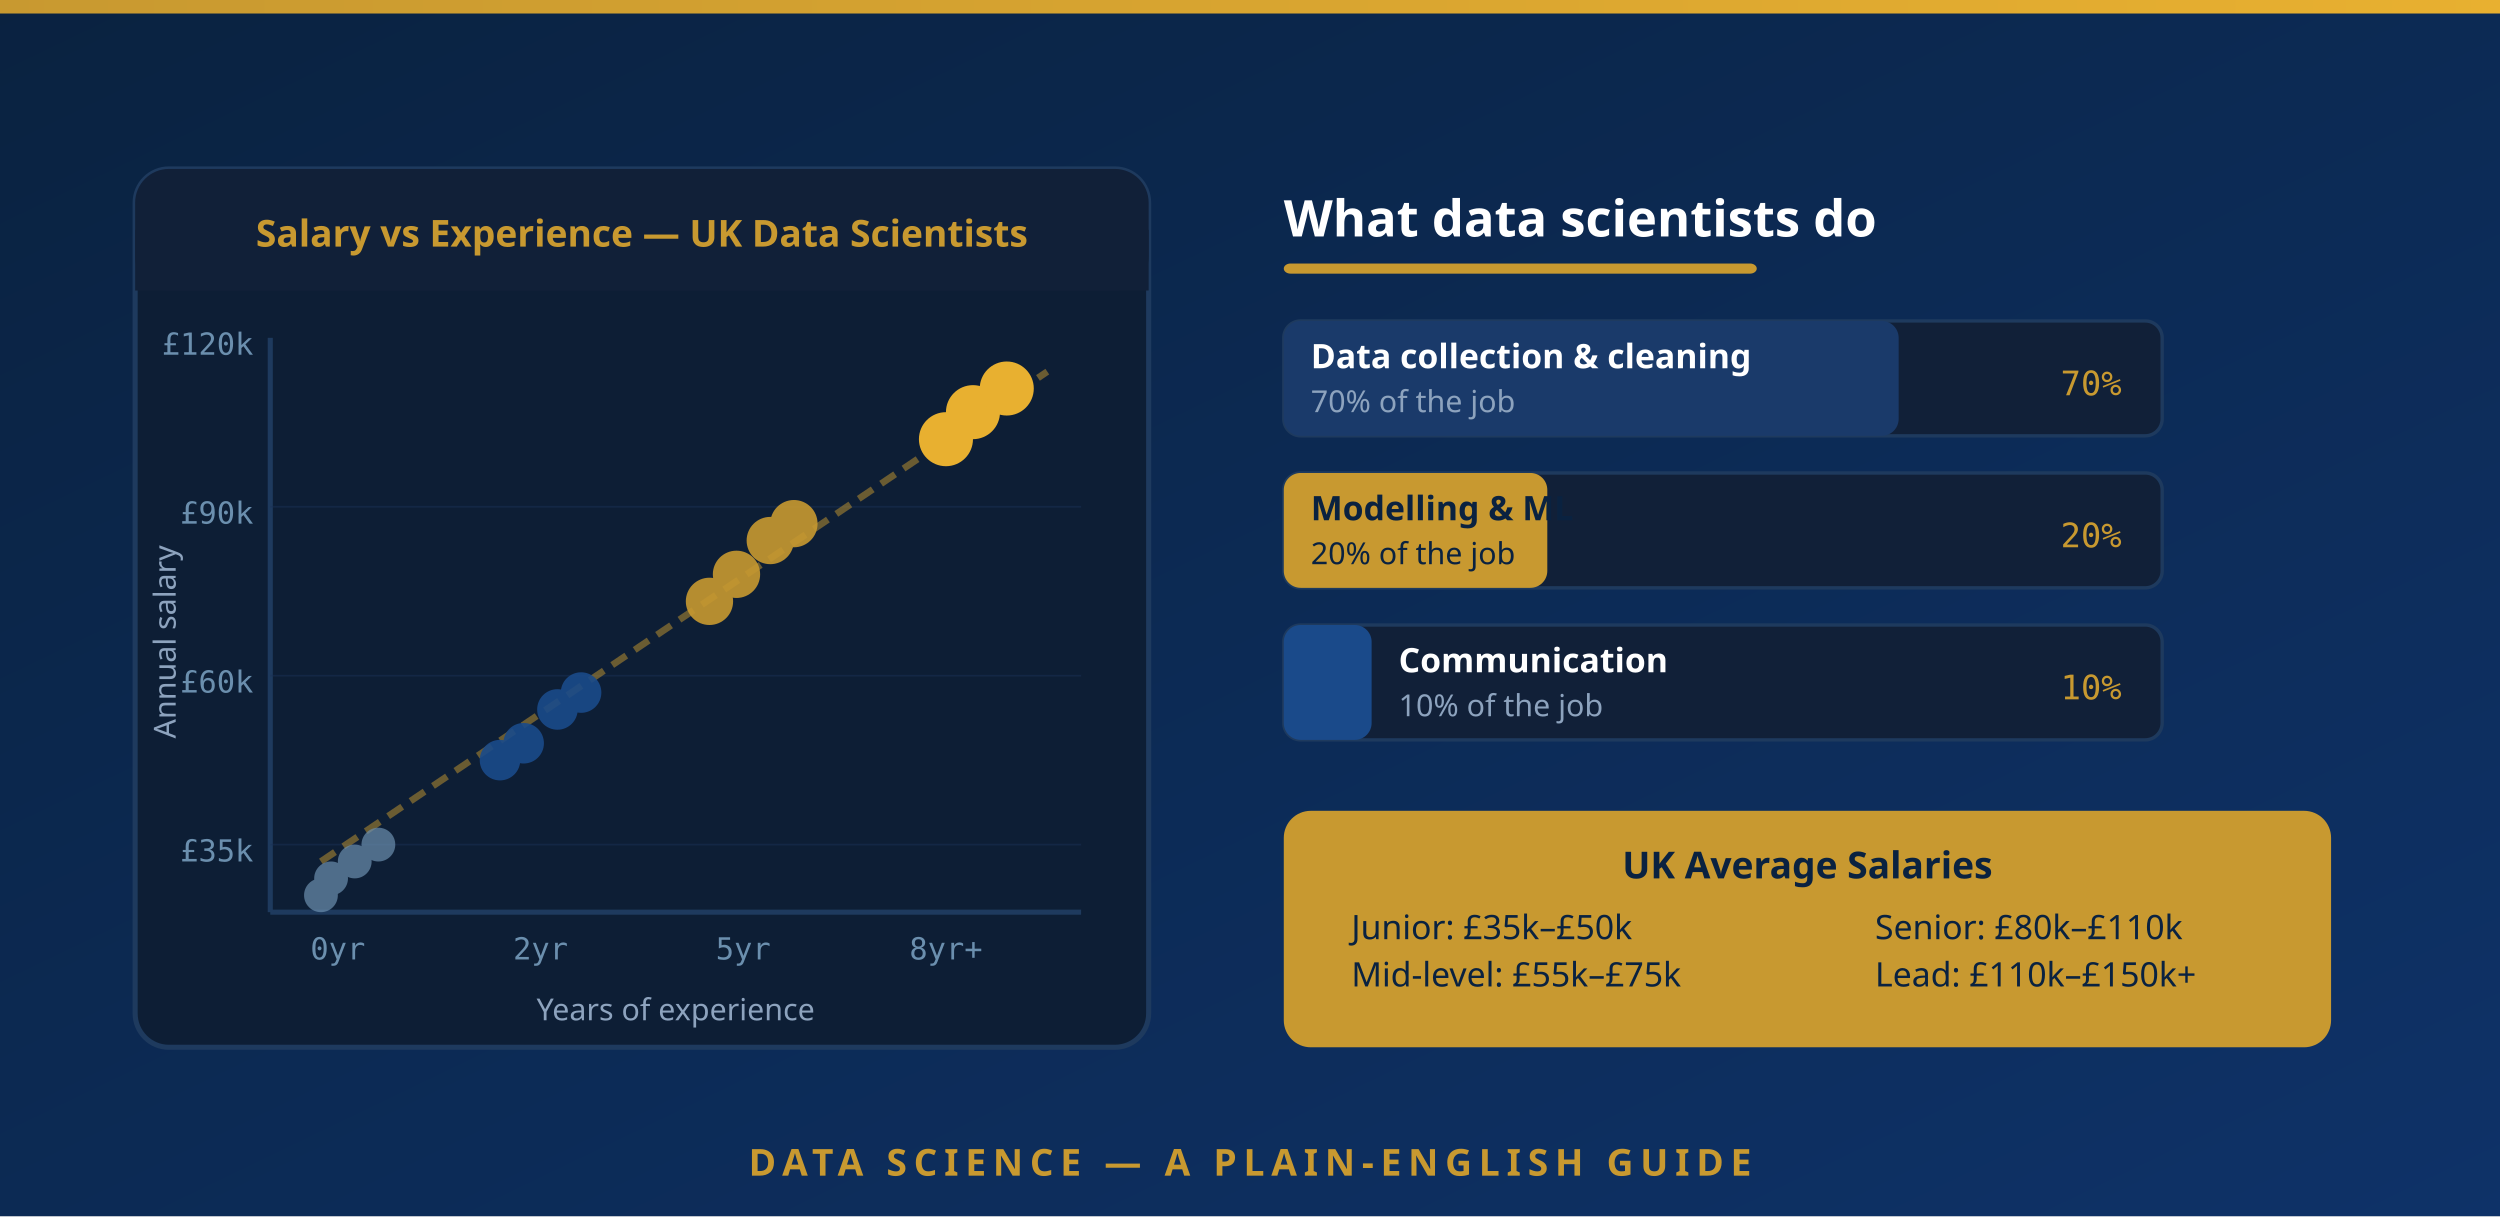
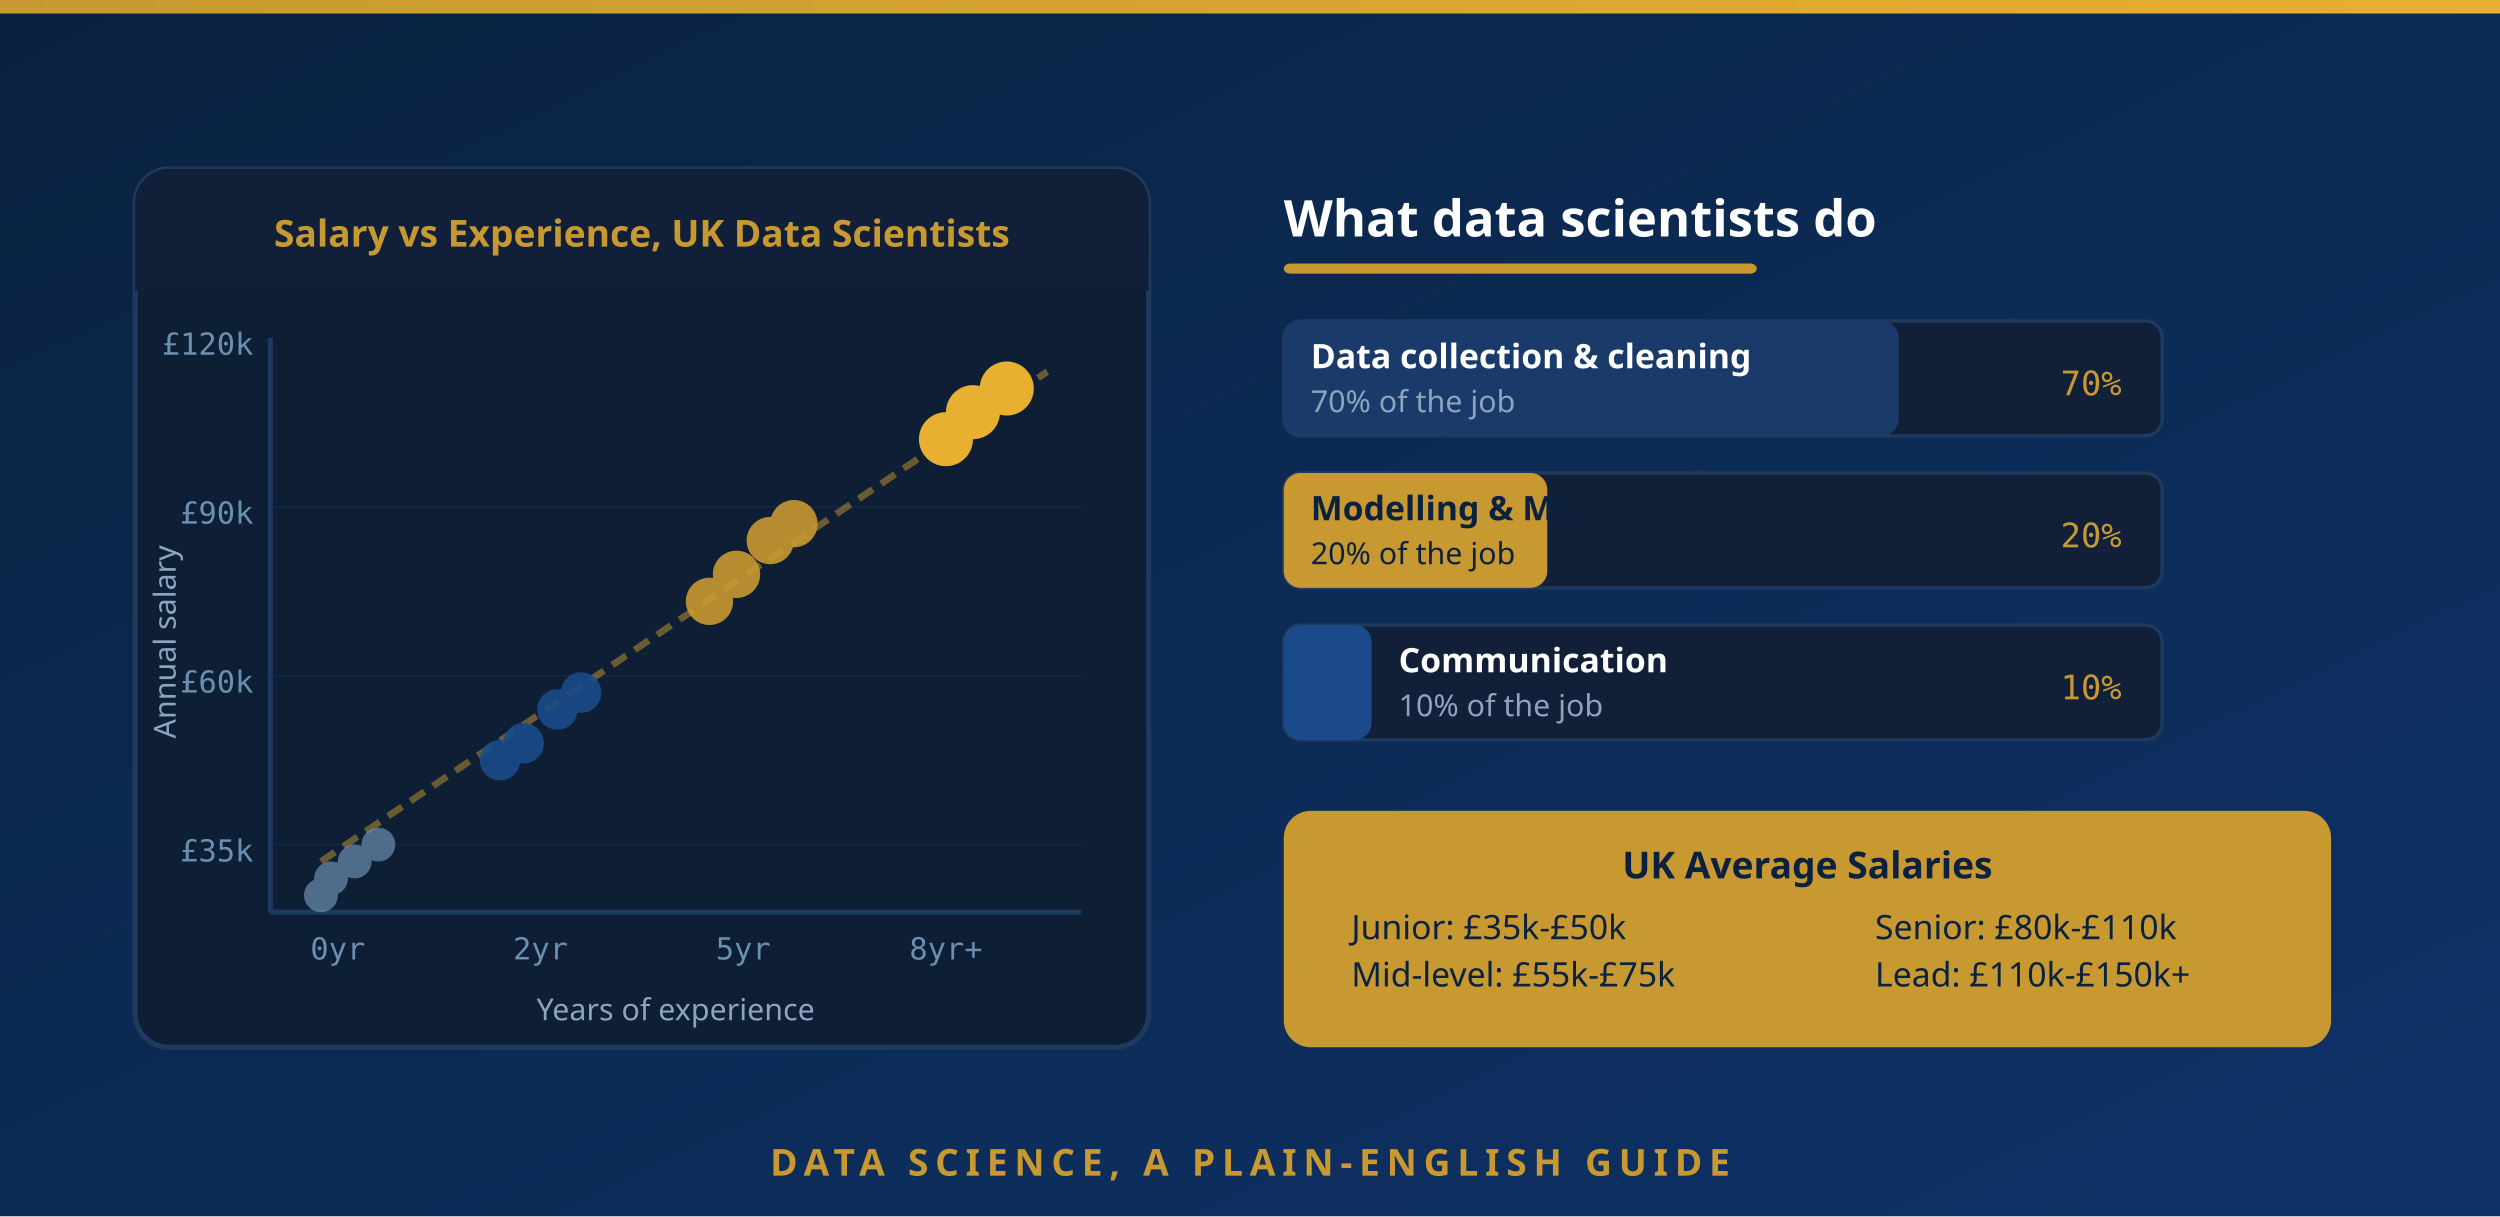
<svg xmlns="http://www.w3.org/2000/svg" viewBox="0 0 740 360" width="740" height="360">
  <defs>
    <linearGradient id="bg" x1="0%" y1="0%" x2="100%" y2="100%">
      <stop offset="0%" style="stop-color:#0A2240" />
      <stop offset="100%" style="stop-color:#0E3268" />
    </linearGradient>
    <linearGradient id="gold" x1="0%" y1="0%" x2="100%" y2="0%">
      <stop offset="0%" style="stop-color:#C89930" />
      <stop offset="100%" style="stop-color:#E8B030" />
    </linearGradient>
  </defs>
  <rect width="740" height="360" fill="url(#bg)" />
  <rect x="0" y="0" width="740" height="4" fill="url(#gold)" />
  <g transform="translate(40, 50)">
    <rect x="0" y="0" width="300" height="260" rx="10" fill="#0D1E35" stroke="#1E3A5E" stroke-width="1.5" />
    <rect x="0" y="0" width="300" height="36" rx="10" fill="#112038" />
    <rect x="0" y="18" width="300" height="18" fill="#112038" />
-     <text x="150" y="23" text-anchor="middle" font-family="system-ui,sans-serif" font-size="11" font-weight="600" fill="#C89930">Salary vs Experience — UK Data Scientists</text>
+     <text x="150" y="23" text-anchor="middle" font-family="system-ui,sans-serif" font-size="11" font-weight="600" fill="#C89930">Salary vs Experience, UK Data Scientists</text>
    <line x1="40" y1="220" x2="280" y2="220" stroke="#1E3A5E" stroke-width="1.5" />
    <line x1="40" y1="50" x2="40" y2="220" stroke="#1E3A5E" stroke-width="1.5" />
    <text x="35" y="55" text-anchor="end" font-family="monospace" font-size="9" fill="#6B8FAE">£120k</text>
    <text x="35" y="105" text-anchor="end" font-family="monospace" font-size="9" fill="#6B8FAE">£90k</text>
    <text x="35" y="155" text-anchor="end" font-family="monospace" font-size="9" fill="#6B8FAE">£60k</text>
    <text x="35" y="205" text-anchor="end" font-family="monospace" font-size="9" fill="#6B8FAE">£35k</text>
    <text x="60" y="234" text-anchor="middle" font-family="monospace" font-size="9" fill="#6B8FAE">0yr</text>
    <text x="120" y="234" text-anchor="middle" font-family="monospace" font-size="9" fill="#6B8FAE">2yr</text>
    <text x="180" y="234" text-anchor="middle" font-family="monospace" font-size="9" fill="#6B8FAE">5yr</text>
    <text x="240" y="234" text-anchor="middle" font-family="monospace" font-size="9" fill="#6B8FAE">8yr+</text>
    <g stroke="#1A3055" stroke-width="0.5" opacity="0.5">
      <line x1="40" y1="100" x2="280" y2="100" />
      <line x1="40" y1="150" x2="280" y2="150" />
      <line x1="40" y1="200" x2="280" y2="200" />
    </g>
    <line x1="55" y1="205" x2="270" y2="60" stroke="#C89930" stroke-width="2" stroke-dasharray="5,3" opacity="0.5" />
    <g fill="#6B8FAE" opacity="0.7">
      <circle cx="58" cy="210" r="5" />
      <circle cx="65" cy="205" r="5" />
      <circle cx="72" cy="200" r="5" />
      <circle cx="55" cy="215" r="5" />
    </g>
    <g fill="#1A4A8A" opacity="0.9">
      <circle cx="115" cy="170" r="6" />
      <circle cx="125" cy="160" r="6" />
      <circle cx="108" cy="175" r="6" />
      <circle cx="132" cy="155" r="6" />
    </g>
    <g fill="#C89930" opacity="0.9">
      <circle cx="178" cy="120" r="7" />
      <circle cx="188" cy="110" r="7" />
      <circle cx="170" cy="128" r="7" />
      <circle cx="195" cy="105" r="7" />
    </g>
    <g fill="#E8B030">
      <circle cx="248" cy="72" r="8" />
      <circle cx="258" cy="65" r="8" />
      <circle cx="240" cy="80" r="8" />
    </g>
    <text x="160" y="252" text-anchor="middle" font-family="system-ui,sans-serif" font-size="9" fill="#8DA3BE">Years of experience</text>
    <text x="12" y="140" text-anchor="middle" font-family="system-ui,sans-serif" font-size="9" fill="#8DA3BE" transform="rotate(-90,12,140)">Annual salary</text>
  </g>
  <g transform="translate(380, 50)">
    <text x="0" y="20" font-family="system-ui,sans-serif" font-size="15" font-weight="800" fill="#FFFFFF">What data scientists do</text>
    <rect x="0" y="28" width="140" height="3" rx="2" fill="#C89930" />
    <g transform="translate(0, 45)">
      <rect x="0" y="0" width="260" height="34" rx="5" fill="#112038" stroke="#1E3A5E" stroke-width="1" />
      <rect x="0" y="0" width="182" height="34" rx="5" fill="#1A3A6A" />
      <text x="8" y="14" font-family="system-ui,sans-serif" font-size="10" font-weight="600" fill="#FFFFFF">Data collection &amp; cleaning</text>
      <text x="8" y="27" font-family="system-ui,sans-serif" font-size="9" fill="#8DA3BE">70% of the job</text>
      <text x="248" y="22" text-anchor="end" font-family="monospace" font-size="10" fill="#C89930">70%</text>
    </g>
    <g transform="translate(0, 90)">
      <rect x="0" y="0" width="260" height="34" rx="5" fill="#112038" stroke="#1E3A5E" stroke-width="1" />
      <rect x="0" y="0" width="78" height="34" rx="5" fill="#C89930" />
      <text x="8" y="14" font-family="system-ui,sans-serif" font-size="10" font-weight="600" fill="#0A2240">Modelling &amp; ML</text>
      <text x="8" y="27" font-family="system-ui,sans-serif" font-size="9" fill="#0A2240">20% of the job</text>
      <text x="248" y="22" text-anchor="end" font-family="monospace" font-size="10" fill="#C89930">20%</text>
    </g>
    <g transform="translate(0, 135)">
      <rect x="0" y="0" width="260" height="34" rx="5" fill="#112038" stroke="#1E3A5E" stroke-width="1" />
      <rect x="0" y="0" width="26" height="34" rx="5" fill="#1A4A8A" />
      <text x="34" y="14" font-family="system-ui,sans-serif" font-size="10" font-weight="600" fill="#FFFFFF">Communication</text>
      <text x="34" y="27" font-family="system-ui,sans-serif" font-size="9" fill="#8DA3BE">10% of the job</text>
      <text x="248" y="22" text-anchor="end" font-family="monospace" font-size="10" fill="#C89930">10%</text>
    </g>
    <g transform="translate(0, 190)">
      <rect x="0" y="0" width="310" height="70" rx="8" fill="#C89930" />
      <text x="155" y="20" text-anchor="middle" font-family="system-ui,sans-serif" font-size="11" font-weight="800" fill="#0A2240">UK Average Salaries</text>
-       <text x="20" y="38" font-family="system-ui,sans-serif" font-size="10" fill="#0A2240">Junior:   £35k–£50k</text>
-       <text x="20" y="52" font-family="system-ui,sans-serif" font-size="10" fill="#0A2240">Mid-level: £55k–£75k</text>
-       <text x="175" y="38" font-family="system-ui,sans-serif" font-size="10" fill="#0A2240">Senior: £80k–£110k</text>
-       <text x="175" y="52" font-family="system-ui,sans-serif" font-size="10" fill="#0A2240">Lead:  £110k–£150k+</text>
+       <text x="20" y="38" font-family="system-ui,sans-serif" font-size="10" fill="#0A2240">Junior: £35k-£50k</text>
+       <text x="20" y="52" font-family="system-ui,sans-serif" font-size="10" fill="#0A2240">Mid-level: £55k-£75k</text>
+       <text x="175" y="38" font-family="system-ui,sans-serif" font-size="10" fill="#0A2240">Senior: £80k-£110k</text>
+       <text x="175" y="52" font-family="system-ui,sans-serif" font-size="10" fill="#0A2240">Lead: £110k-£150k+</text>
    </g>
  </g>
-   <text x="370" y="348" text-anchor="middle" font-family="system-ui,sans-serif" font-size="11" font-weight="600" fill="#C89930" letter-spacing="2">DATA SCIENCE — A PLAIN-ENGLISH GUIDE</text>
+   <text x="370" y="348" text-anchor="middle" font-family="system-ui,sans-serif" font-size="11" font-weight="600" fill="#C89930" letter-spacing="2">DATA SCIENCE, A PLAIN-ENGLISH GUIDE</text>
</svg>
